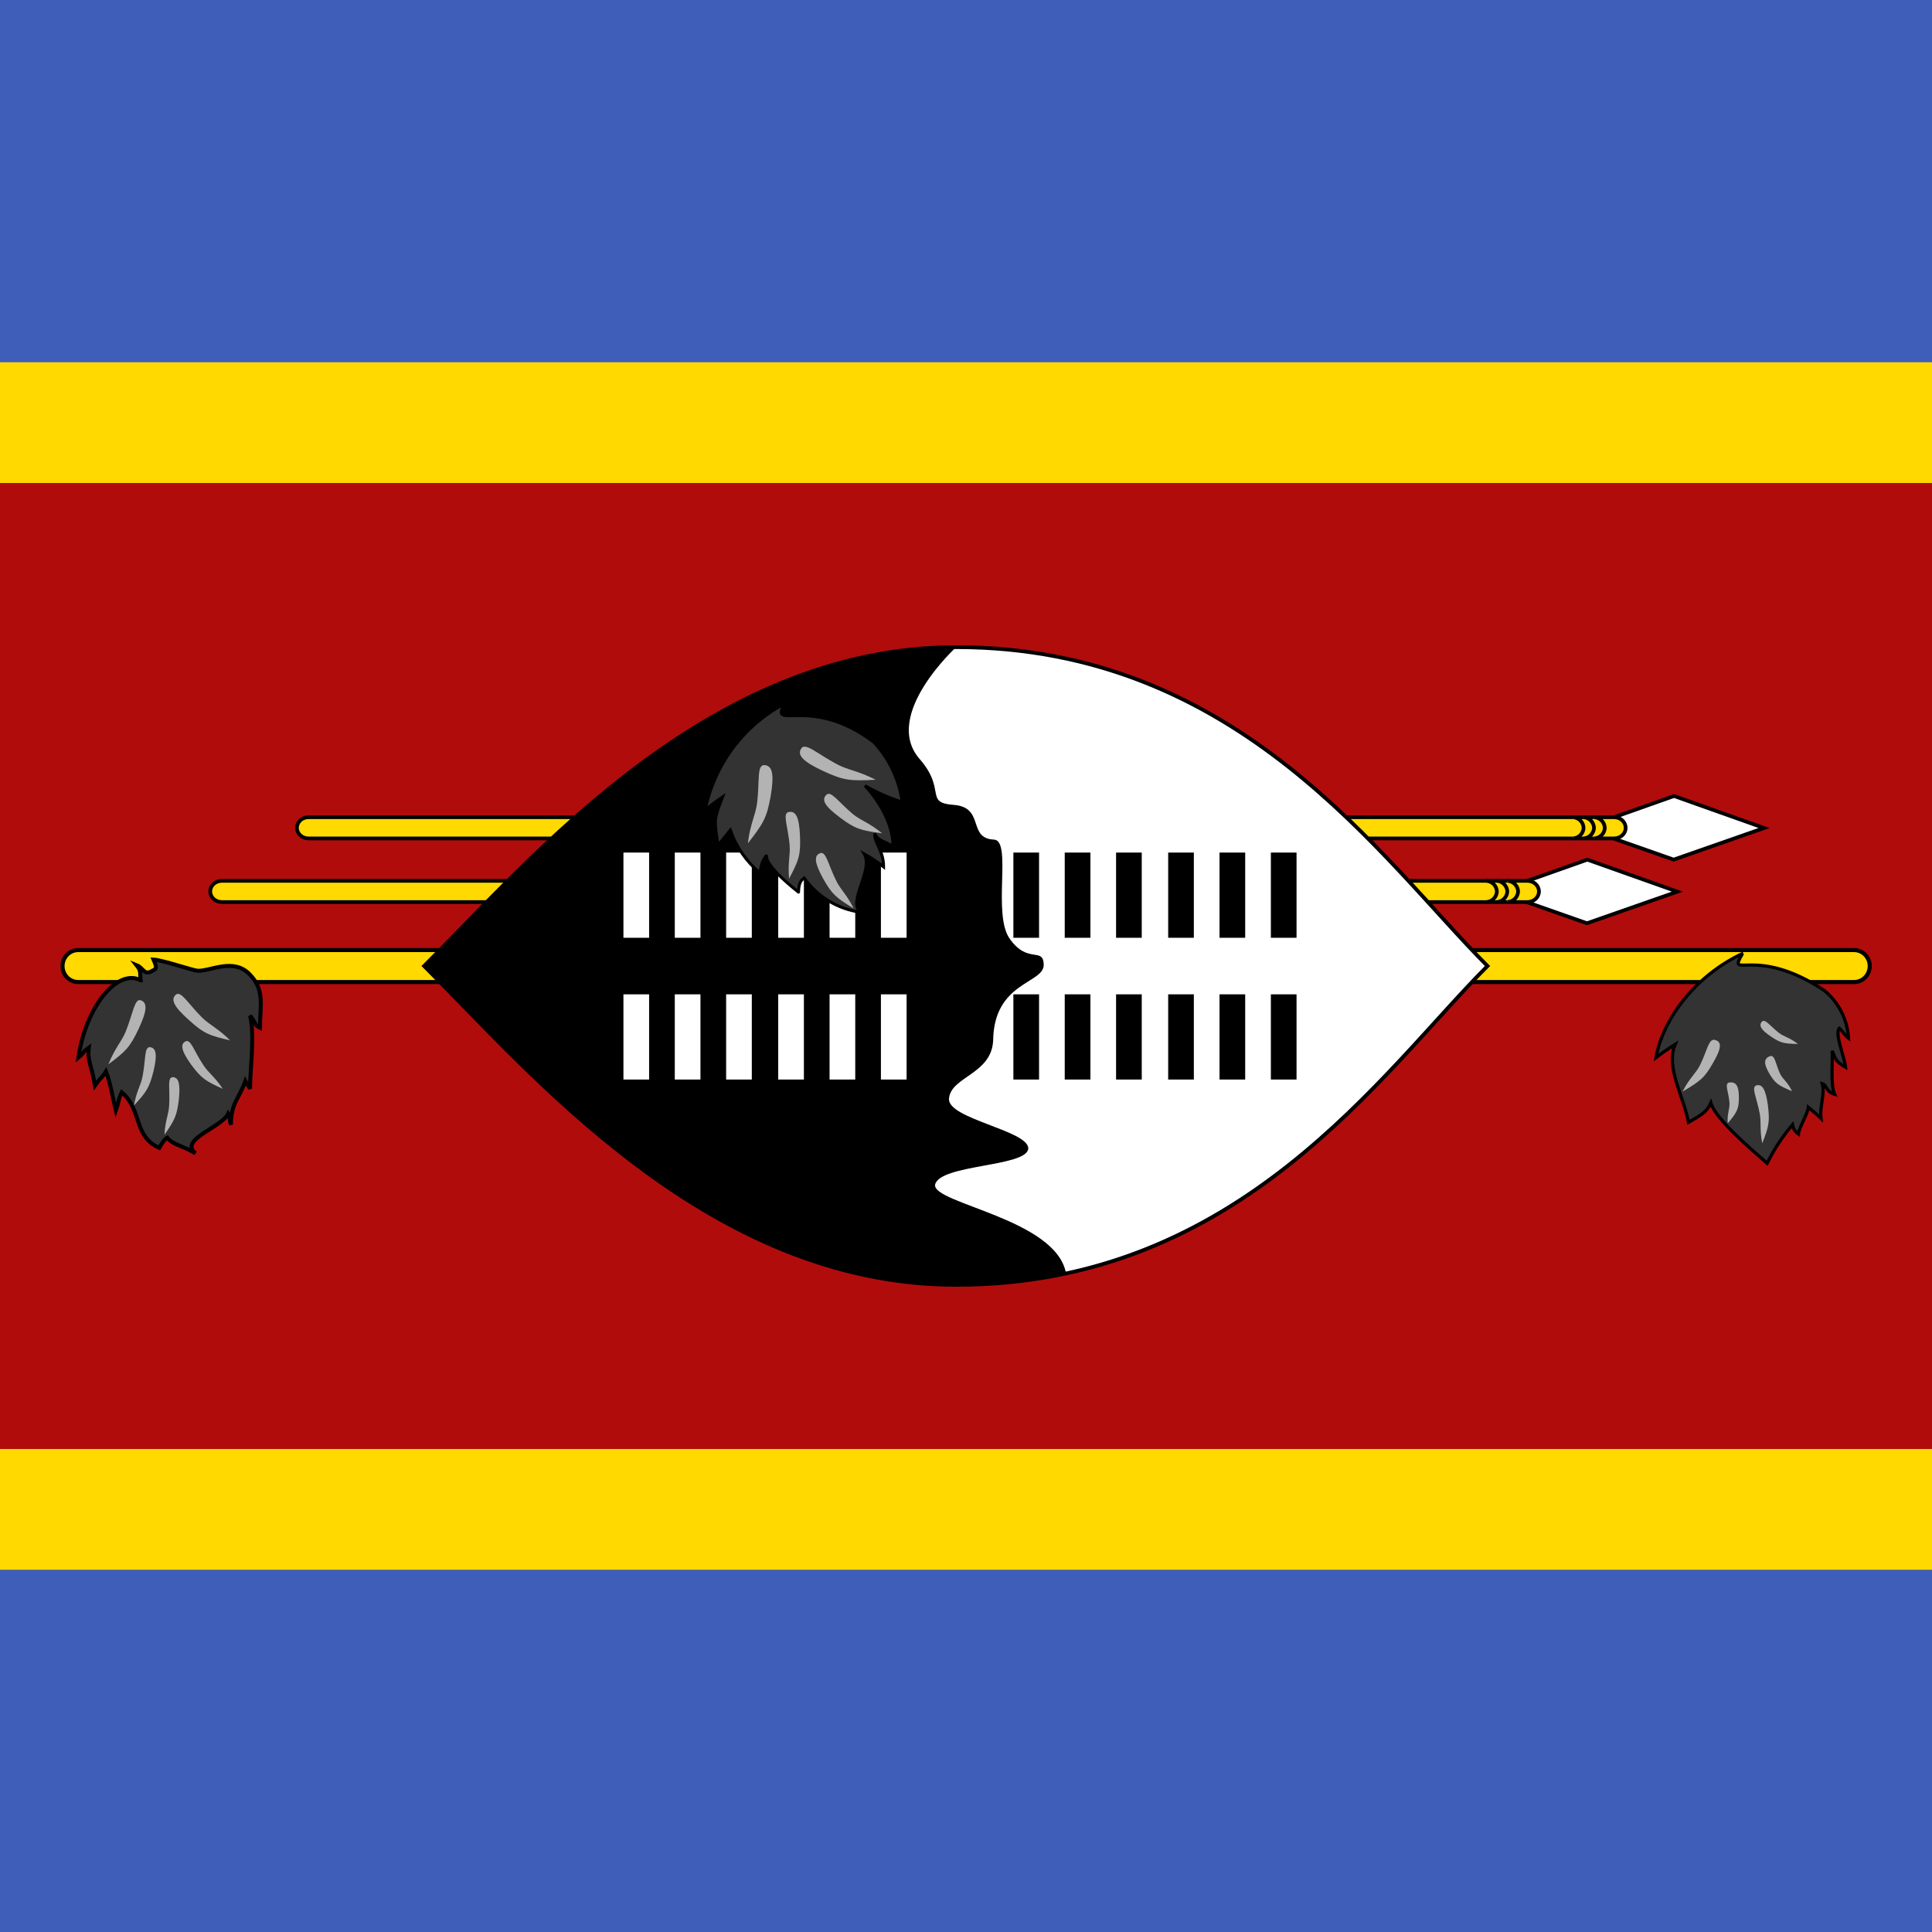
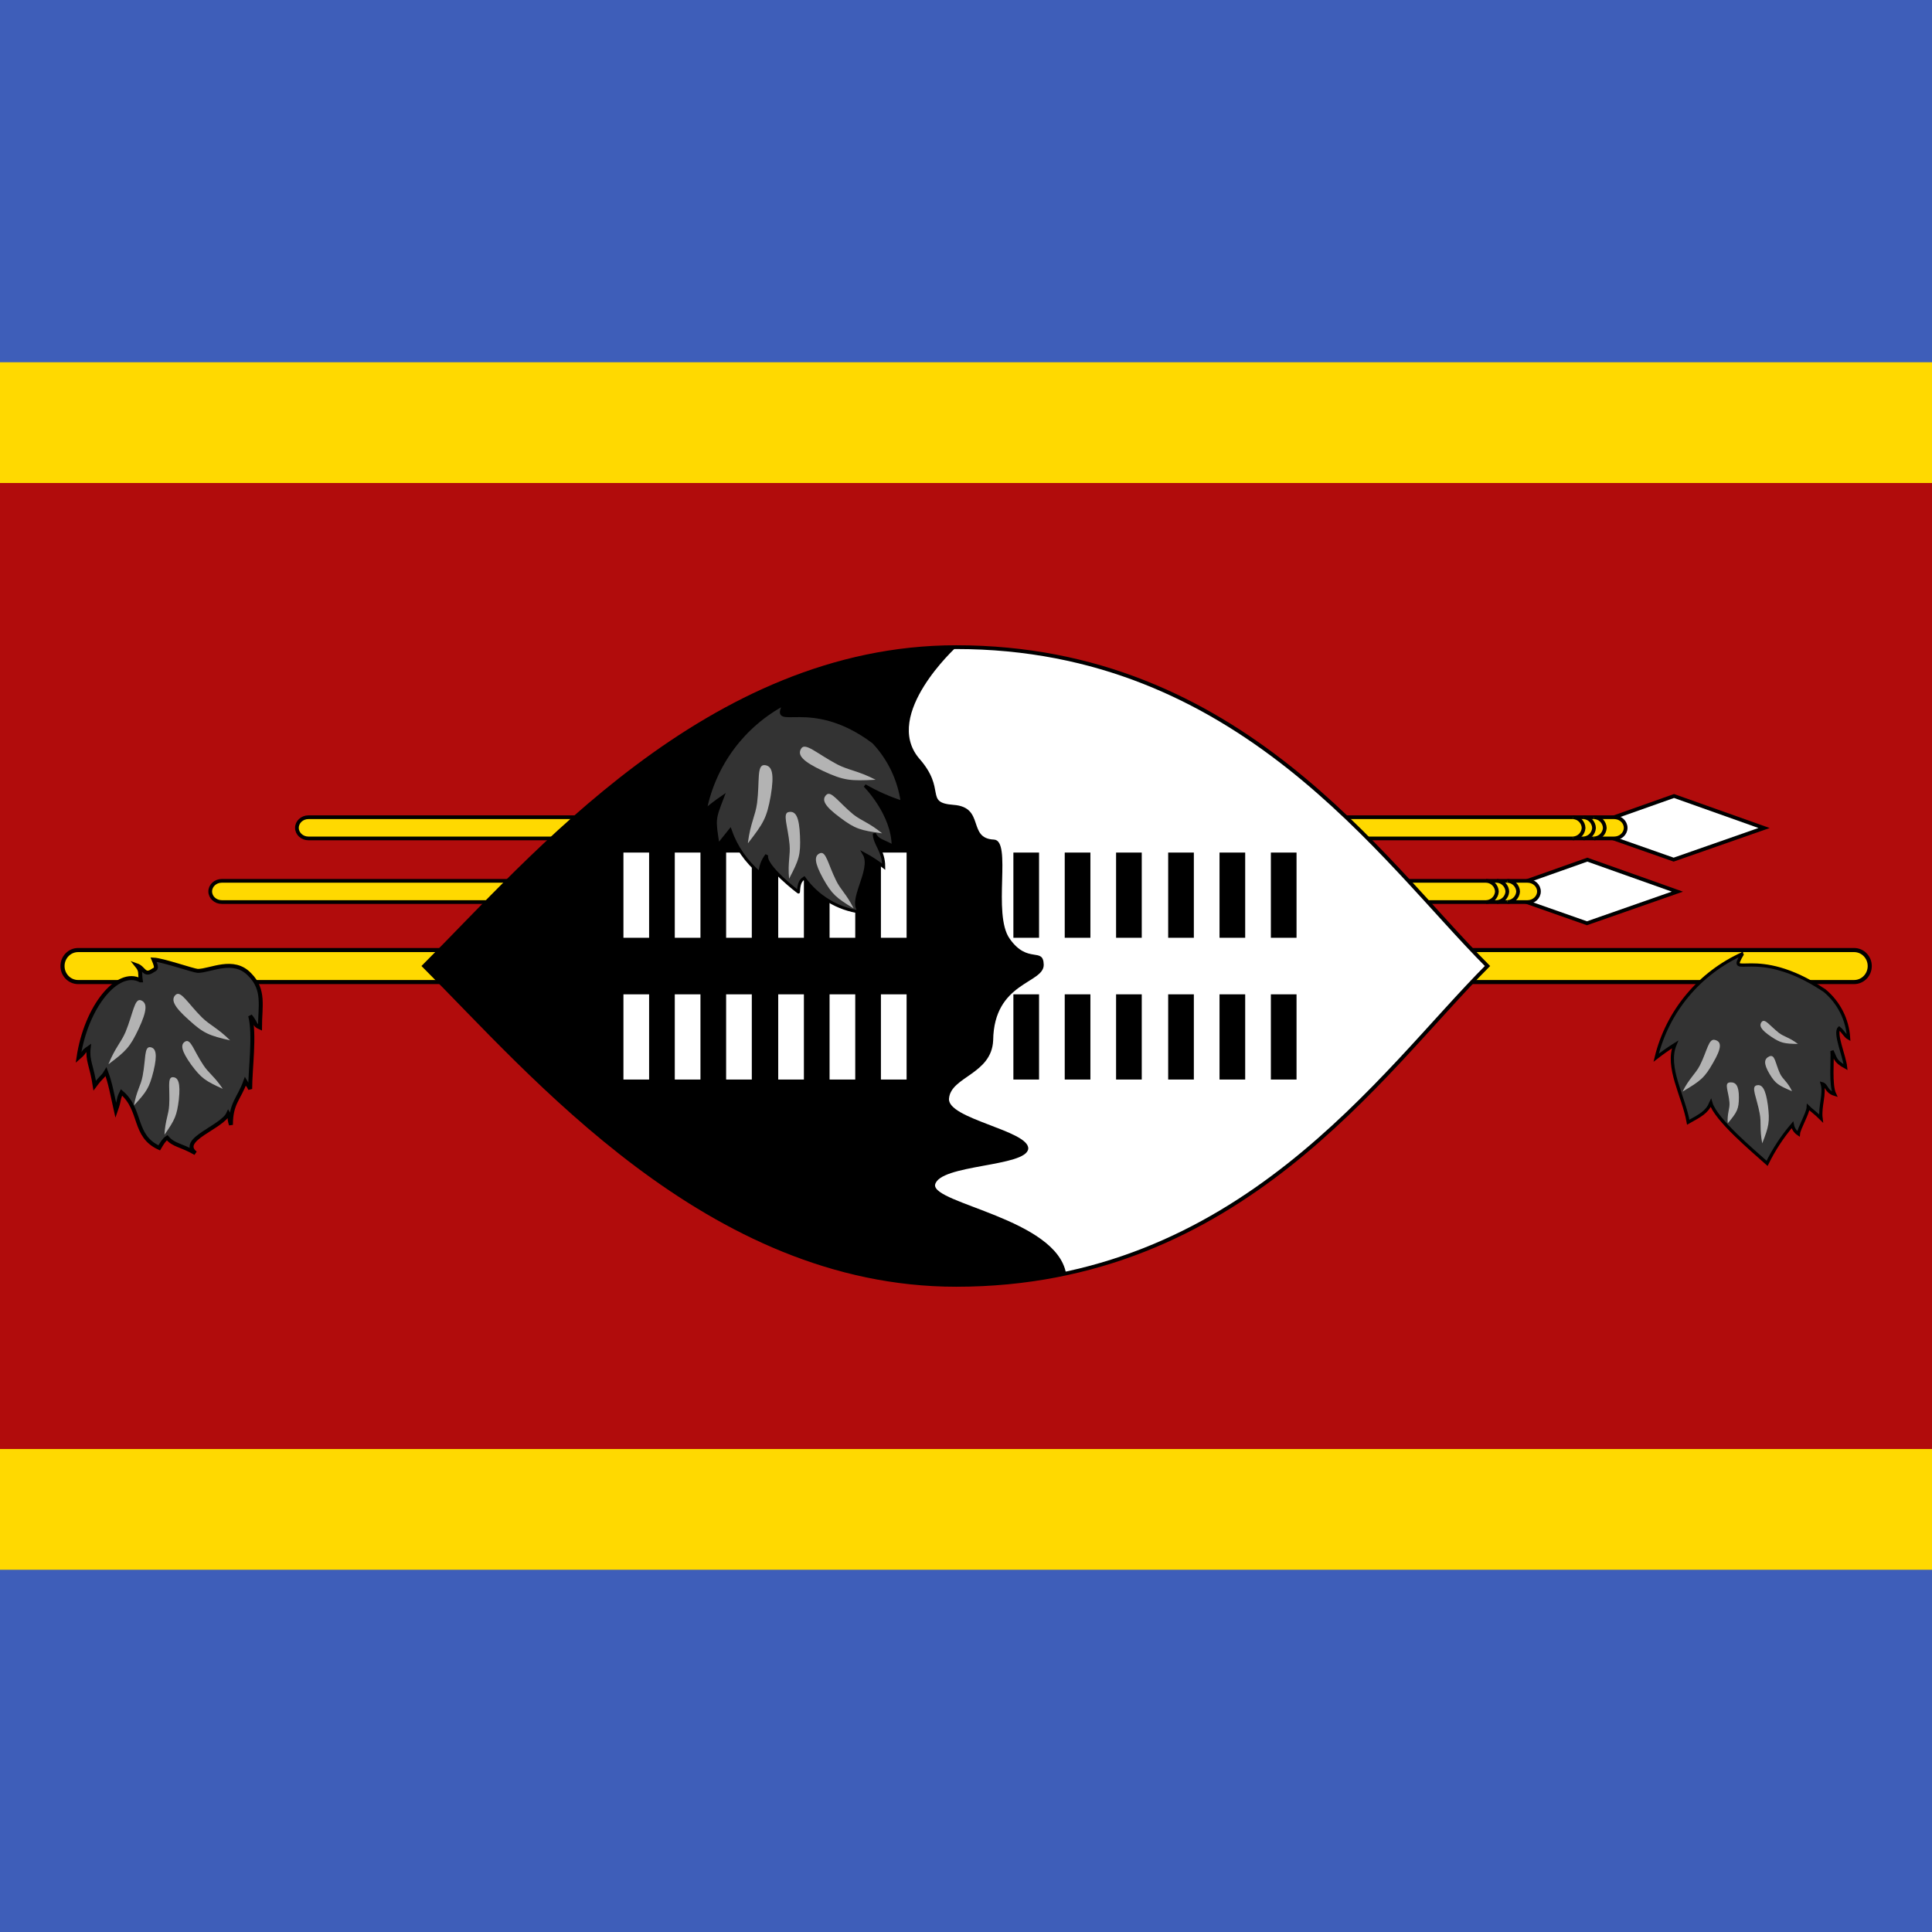
<svg xmlns="http://www.w3.org/2000/svg" xmlns:xlink="http://www.w3.org/1999/xlink" id="flag-icons-sz" viewBox="0 0 512 512">
-   <path fill="#3e5eb9" stroke-width=".697" d="M0 0h512v512H0Z" />
-   <path fill="#ffd900" stroke-width=".697" d="M0 96h512v320H0Z" />
-   <path fill="#b10c0c" stroke-width=".697" d="M0 128h512v256H0Z" />
+   <path fill="#3e5eb9" stroke-width=".7" d="M0 0h512v512H0Z" />
+   <path fill="#ffd900" stroke-width=".7" d="M0 96h512v320H0Z" />
+   <path fill="#b10c0c" stroke-width=".7" d="M0 128h512v256H0Z" />
  <g fill="#ffd900" stroke="#000" transform="translate(-42.4 58.8) scale(.98607)">
    <g id="a">
      <path fill="#fff" d="m492.9 154.3-24.3 8.6 24.2 8.5 24.3-8.5z" />
      <rect width="357.1" height="5.7" x="122.8" y="160" rx="3.1" ry="2.9" />
      <path d="M471.4 165.7a3 3 0 0 0 2.9-2.8 3 3 0 0 0-2.9-2.9m-2.8 5.7a3 3 0 0 0 2.8-2.8 3 3 0 0 0-2.8-2.9m-2.9 5.7a3 3 0 0 0 2.9-2.8 3 3 0 0 0-2.9-2.9" />
    </g>
    <use xlink:href="#a" id="use15" width="100%" height="100%" x="-23.3" y="17.1" />
    <rect width="485.7" height="8.6" x="59.8" y="195.7" stroke-width="1.1" rx="4.2" ry="4.3" />
  </g>
  <path fill="#fff" stroke="#000" d="M394.2 256c-28.1 28.2-65.7 84.5-140.8 84.5-65.8 0-112.7-56.3-141-84.5 28.3-28.2 75.2-84.5 141-84.5 75 0 112.7 56.3 140.8 84.5z" />
-   <path stroke-width=".657" d="M243.5 200.9c7.5 8.4 1.3 11.8 9.2 12.4 8.4.6 3.6 8.9 10.7 9.2 4.9.2-.5 19.8 4.2 26.3 4.8 6.8 8.9 2 9 6.9 0 5-13.2 4.5-13.4 20-.4 9-11.2 9.6-11.7 15.4-.6 5.4 21.2 8.5 21 13.3-.4 4.9-23.6 4.1-24.7 9.6-.5 5 32 9 34.7 23.4a130 130 0 0 1-29.1 3.1c-65.8 0-112.7-56.3-140.9-84.5 28.2-28.2 75.1-84.5 140.9-84.5 0 0-19.5 17.8-9.9 29.4z" />
+   <path stroke-width=".7" d="M243.5 200.9c7.5 8.4 1.3 11.8 9.2 12.4 8.4.6 3.6 8.9 10.7 9.2 4.9.2-.5 19.8 4.2 26.3 4.8 6.8 8.9 2 9 6.9 0 5-13.2 4.5-13.4 20-.4 9-11.2 9.6-11.7 15.4-.6 5.4 21.2 8.5 21 13.3-.4 4.9-23.6 4.1-24.7 9.6-.5 5 32 9 34.7 23.4a130 130 0 0 1-29.1 3.1c-65.8 0-112.7-56.3-140.9-84.5 28.2-28.2 75.1-84.5 140.9-84.5 0 0-19.5 17.8-9.9 29.4z" />
  <g stroke="#fff" transform="translate(-42.4 58.8) scale(.98607)">
    <g id="d" stroke-width="6.9">
      <g id="c">
        <path id="b" d="M214 192.4v-22.9m13.8 0v22.9m13.8-22.9v22.9" />
        <use xlink:href="#b" id="use26" width="100%" height="100%" x="0" y="38.1" />
      </g>
      <use xlink:href="#c" id="use29" width="100%" height="100%" x="41.6" y="0" />
    </g>
  </g>
  <use xlink:href="#d" id="use34" width="100%" height="100%" x="104.8" y="0" stroke="#000" transform="translate(-42.4 58.8) scale(.98607)" />
  <g fill="#a70000">
-     <path fill="#333" stroke="#000" stroke-width="1.3" d="M767 294.9c-6.5 11.2 5-3.7 33 15a27 27 0 0 1 9.7 19.2c-1.3-.9-2.3-2.8-3.7-4-2 2 2 11.3 2.5 15.7-4.4-2.5-4-3.6-5.4-6.6.3 3.6-.8 13.6 1 17.5-3.5-1-3.2-3.8-5-4.3 1.2 4.3-1.1 9-.5 14-2-2-4.2-3.6-5.1-4.4-.2 2.4-3.9 8.5-4 10.7a5.6 5.6 0 0 1-2.4-3.7 74 74 0 0 0-10.2 15.5c-5.8-5.1-20.7-17.6-22.7-24.3-1.7 3.8-4.2 5-9 7.8-2-10.5-9.3-22.3-5.4-31.4a94 94 0 0 0-7.7 5.3c2.6-15.3 15.8-33.1 35-42z" transform="translate(-42.4 58.8) scale(.65738)" />
+     <path fill="#333" stroke="#000" stroke-width=".855" d="M461.8 252.7c-4.3 7.3 3.3-2.5 21.7 9.8a17.7 17.7 0 0 1 6.4 12.6c-.9-.5-1.5-1.8-2.5-2.6-1.3 1.3 1.4 7.4 1.7 10.3-2.9-1.6-2.6-2.3-3.6-4.3.2 2.4-.5 9 .7 11.5-2.3-.7-2.1-2.5-3.3-2.8.8 2.8-.7 5.9-.3 9.2-1.3-1.3-2.8-2.4-3.4-3-.1 1.7-2.5 5.7-2.6 7.1a3.7 3.7 0 0 1-1.6-2.4 48.6 48.6 0 0 0-6.7 10.2c-3.8-3.4-13.6-11.6-14.9-16-1.1 2.5-2.8 3.3-6 5.1-1.2-6.9-6-14.6-3.5-20.6a61.8 61.8 0 0 0-5 3.5 40.7 40.7 0 0 1 23-27.6z" />
    <path fill="#b3b3b3" d="M742.8 350.6c2.7-5.4 5.2-7.1 7-10.6 3-6 3.5-11 6.1-10.2 2.7.7 2.7 3.2-.8 9.2-3.4 6-5 7.3-12.3 11.6zm18.2 12.8c-.3-4 .9-5.8.7-8.4-.4-4.7-2.3-7.9.2-8.1 2.4-.2 3.6 1.4 3.6 6 0 4.7-.7 6-4.5 10.5zm13.9 8c-1.1-5.7-.3-8.2-1-11.9-1.2-6.5-3.6-10.8-1.3-11.4 2.3-.6 3.7 1.5 4.6 8.1.8 6.6.4 8.4-2.3 15.3zm14.4-40c-3.4-2.6-5.4-2.8-7.6-4.4-3.8-3-5.7-6-7-4.5-1.2 1.5-.3 3.2 3.7 5.9s5.4 2.9 10.9 3zm-2.4 19c-1.8-3.8-3.7-4.7-4.8-7-2-4.3-2-7.9-4.3-7-2.2 1-2.4 2.9 0 7 2.4 4 3.6 4.7 9 7z" transform="translate(-42.4 58.8) scale(.65738)" />
-     <path fill="#333" stroke="#000" stroke-width="1.6" d="M121.2 305.7c-.4-3.2.3-3.6-1.7-6.1 3 1.2 3 4.5 6.6 2.2 1.3-.7 1.9-.7.3-4.4 3.7.2 15.9 4.4 17.8 4.5 5.2.2 14.5-5.4 21 1.5 6.2 6.3 4.1 12.8 4.1 21.5-2.5-1.2-1.3-1.7-4-4.9 2 7.7 0 21.4 0 29.5-1-2-.9-1.1-1.9-3.1-2.6 7.3-5.8 8.8-5.8 17.6-1-3.5 0-2.7-1.1-4.5-2.6 5.6-20 10.4-13.2 16-6-3.5-8.7-3.2-11.4-6.3-1.2.7-2.1 2.2-3.2 4.1-10.6-4.8-6.8-15.3-15.1-22.4-1.5 3-.8 2.6-2.4 7.3-1.6-6.6-2.1-10.8-4-15.7-1.6 2.7-1.5 1.6-4.4 5.7-1.3-8-3.2-10-2.5-15.3-3.1 2.2-1 1.3-4.2 4 3-20.7 15.8-36 25-31.2z" transform="translate(-42.4 58.8) scale(.65738)" />
+     <path fill="#333" stroke="#000" stroke-width="1.052" d="M37.3 259.8c-.3-2.1.2-2.4-1.1-4 2 .7 2 3 4.3 1.4.9-.5 1.2-.5.2-2.9 2.4.1 10.4 2.9 11.7 3 3.4 0 9.5-3.6 13.8 1 4 4 2.7 8.4 2.7 14-1.6-.7-.9-1-2.6-3.1 1.3 5 0 14 0 19.4-.7-1.4-.6-.8-1.3-2-1.7 4.7-3.8 5.7-3.8 11.5-.7-2.3 0-1.8-.7-3-1.7 3.7-13.2 6.9-8.7 10.5-4-2.3-5.7-2-7.5-4.1-.8.5-1.4 1.5-2.1 2.7-7-3.2-4.5-10-10-14.7-1 2-.4 1.7-1.5 4.8-1-4.4-1.4-7.1-2.6-10.3-1 1.7-1 1-3 3.7-.8-5.3-2-6.6-1.6-10-2 1.4-.6.8-2.7 2.6 2-13.6 10.4-23.7 16.4-20.5z" />
    <path fill="#b3b3b3" d="M108.2 339.6c2.7-6.7 5.1-8.8 6.9-13 3.1-7.6 3.6-13.7 6.2-12.8 2.6 1 2.6 4-.9 11.5-3.5 7.4-5.1 9-12.2 14.3zm10.3 16.7c1-6 2.8-8.1 3.5-12 1.3-6.8.6-11.8 3-11.6 2.4.3 3 2.9 1.4 9.6-1.7 6.8-2.8 8.4-8 14zm12.3 11.7c.3-5.8 1.7-8.1 1.9-11.9.4-6.5-.9-11.2 1.4-11.3 2.3 0 3.2 2.4 2.5 9-.8 6.5-1.6 8.2-5.8 14.2zm26.5-38c-5-5-8-6-11.4-9.3-5.7-5.7-8.5-11-10.6-9.1-2 1.9-.8 4.7 5.3 10.1 6 5.5 8.2 6.3 16.8 8.3zm-3 19.5c-3.3-5-5.8-6.4-7.9-9.7-3.8-5.7-5-10.6-7.2-9.4-2.1 1.2-1.6 3.8 2.4 9.4 4.1 5.5 5.7 6.5 12.7 9.7z" transform="translate(-42.4 58.8) scale(.65738)" />
-     <path fill="#333" stroke="#000" stroke-width="1.2" d="M380.7 194.3c-6 11.4 10.4-3.9 36 15.4a44.2 44.2 0 0 1 11.5 24.2 77.1 77.1 0 0 1-15-6.6s11.3 11.4 11.3 24.5c-4-2.5-6-2.2-7.4-5.2 0 4.2 3.6 6.9 3.6 13.4a53 53 0 0 0-7.8-5.2c3.8 6.6-6.9 19.3-1.5 23.5a33.3 33.3 0 0 1-22.7-13.8c-2 1.3-2.2 3.4-2.3 5.7.3.2-14.2-10.8-12.8-15-2 2.7-2.3 4.2-2.7 7.3a39.6 39.6 0 0 1-12-17.3c-2.3 3-2.5 3-4.9 6.2-1.7-10.8-1.7-10.4 1.8-19.6a86.2 86.2 0 0 0-7 5.3 62.5 62.5 0 0 1 31.9-42.8z" transform="translate(-42.4 58.8) scale(.65738)" />
+     <path fill="#333" stroke="#000" stroke-width=".789" d="M207.9 186.5c-4 7.5 6.8-2.5 23.6 10.2a29 29 0 0 1 7.6 15.9 50.7 50.7 0 0 1-9.9-4.4s7.5 7.5 7.5 16.1c-2.7-1.6-4-1.4-5-3.4 0 2.8 2.5 4.5 2.5 8.8a34.8 34.8 0 0 0-5.2-3.4c2.5 4.3-4.5 12.7-1 15.4a21.9 21.9 0 0 1-14.9-9c-1.3.8-1.4 2.2-1.5 3.7.2.2-9.3-7-8.4-9.8a8.3 8.3 0 0 0-1.8 4.8 26 26 0 0 1-7.9-11.4l-3.2 4c-1.1-7-1.1-6.8 1.2-12.8a56.7 56.7 0 0 0-4.6 3.5 41 41 0 0 1 21-28.2z" />
    <path fill="#b3b3b3" d="M366 250.3c1-7.9 3-10.8 3.7-16 1.1-8.9-.2-15.5 3-15.3 3.1.2 4 3.5 2.5 12.4-1.6 9-3 11.1-9.1 19zm16.6 14.5c-.6-6.6.6-9.5.2-13.8-.7-7.5-3-12.7-.3-13.1 2.8-.5 4.2 2 4.5 9.7.3 7.6-.4 9.6-4.4 17.2zm26 11.9c-2.9-5.8-5.3-7.5-7.1-11.3-3.2-6.5-4-11.8-6.4-10.9-2.5 1-2.3 3.8 1.2 10.2 3.6 6.4 5.2 7.7 12.2 12zm8.9-51.8c-7.2-3.7-10.9-3.8-15.5-6.2-8.1-4.3-12.9-9-14.5-6.4-1.7 2.6.5 5.2 8.9 9.1 8.4 3.9 11 4 21 3.5zm2.6 21.6c-5.2-4.3-8.3-5-11.7-7.7-6-5-8.9-9.7-10.8-7.8-2 2-.7 4.5 5.5 9.1 6.2 4.7 8.4 5.2 17 6.4z" transform="translate(-42.4 58.8) scale(.65738)" />
  </g>
</svg>
